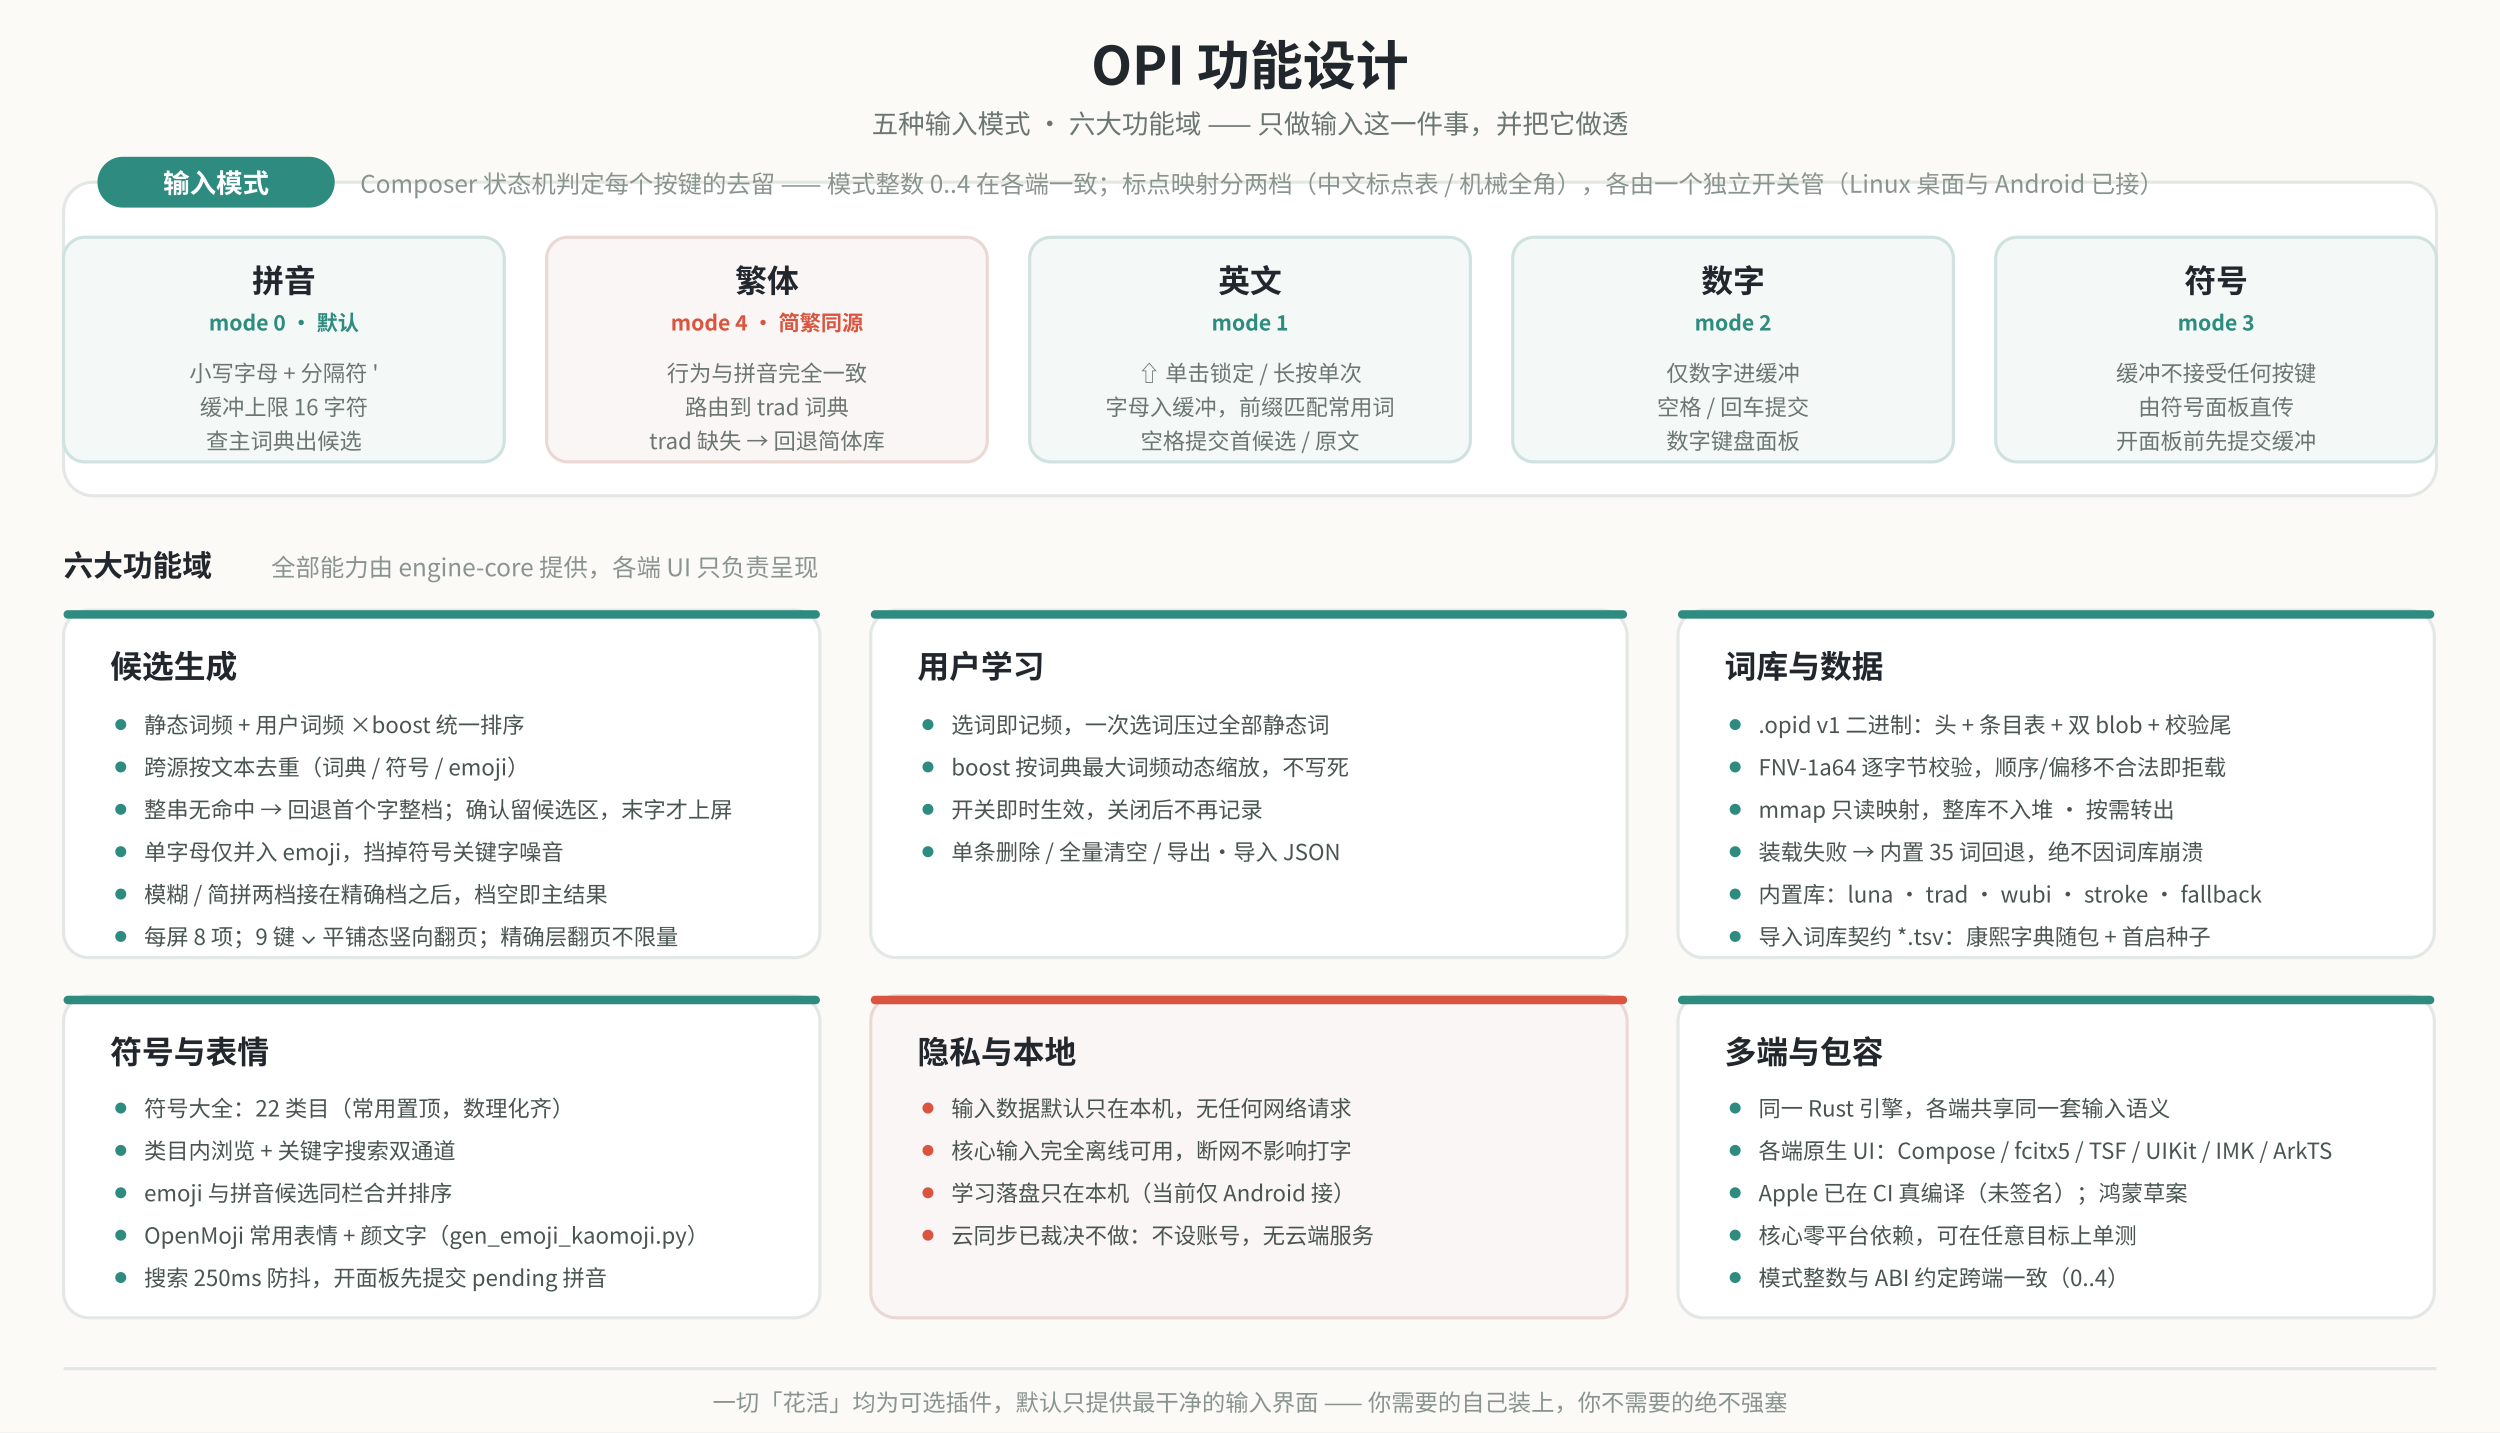
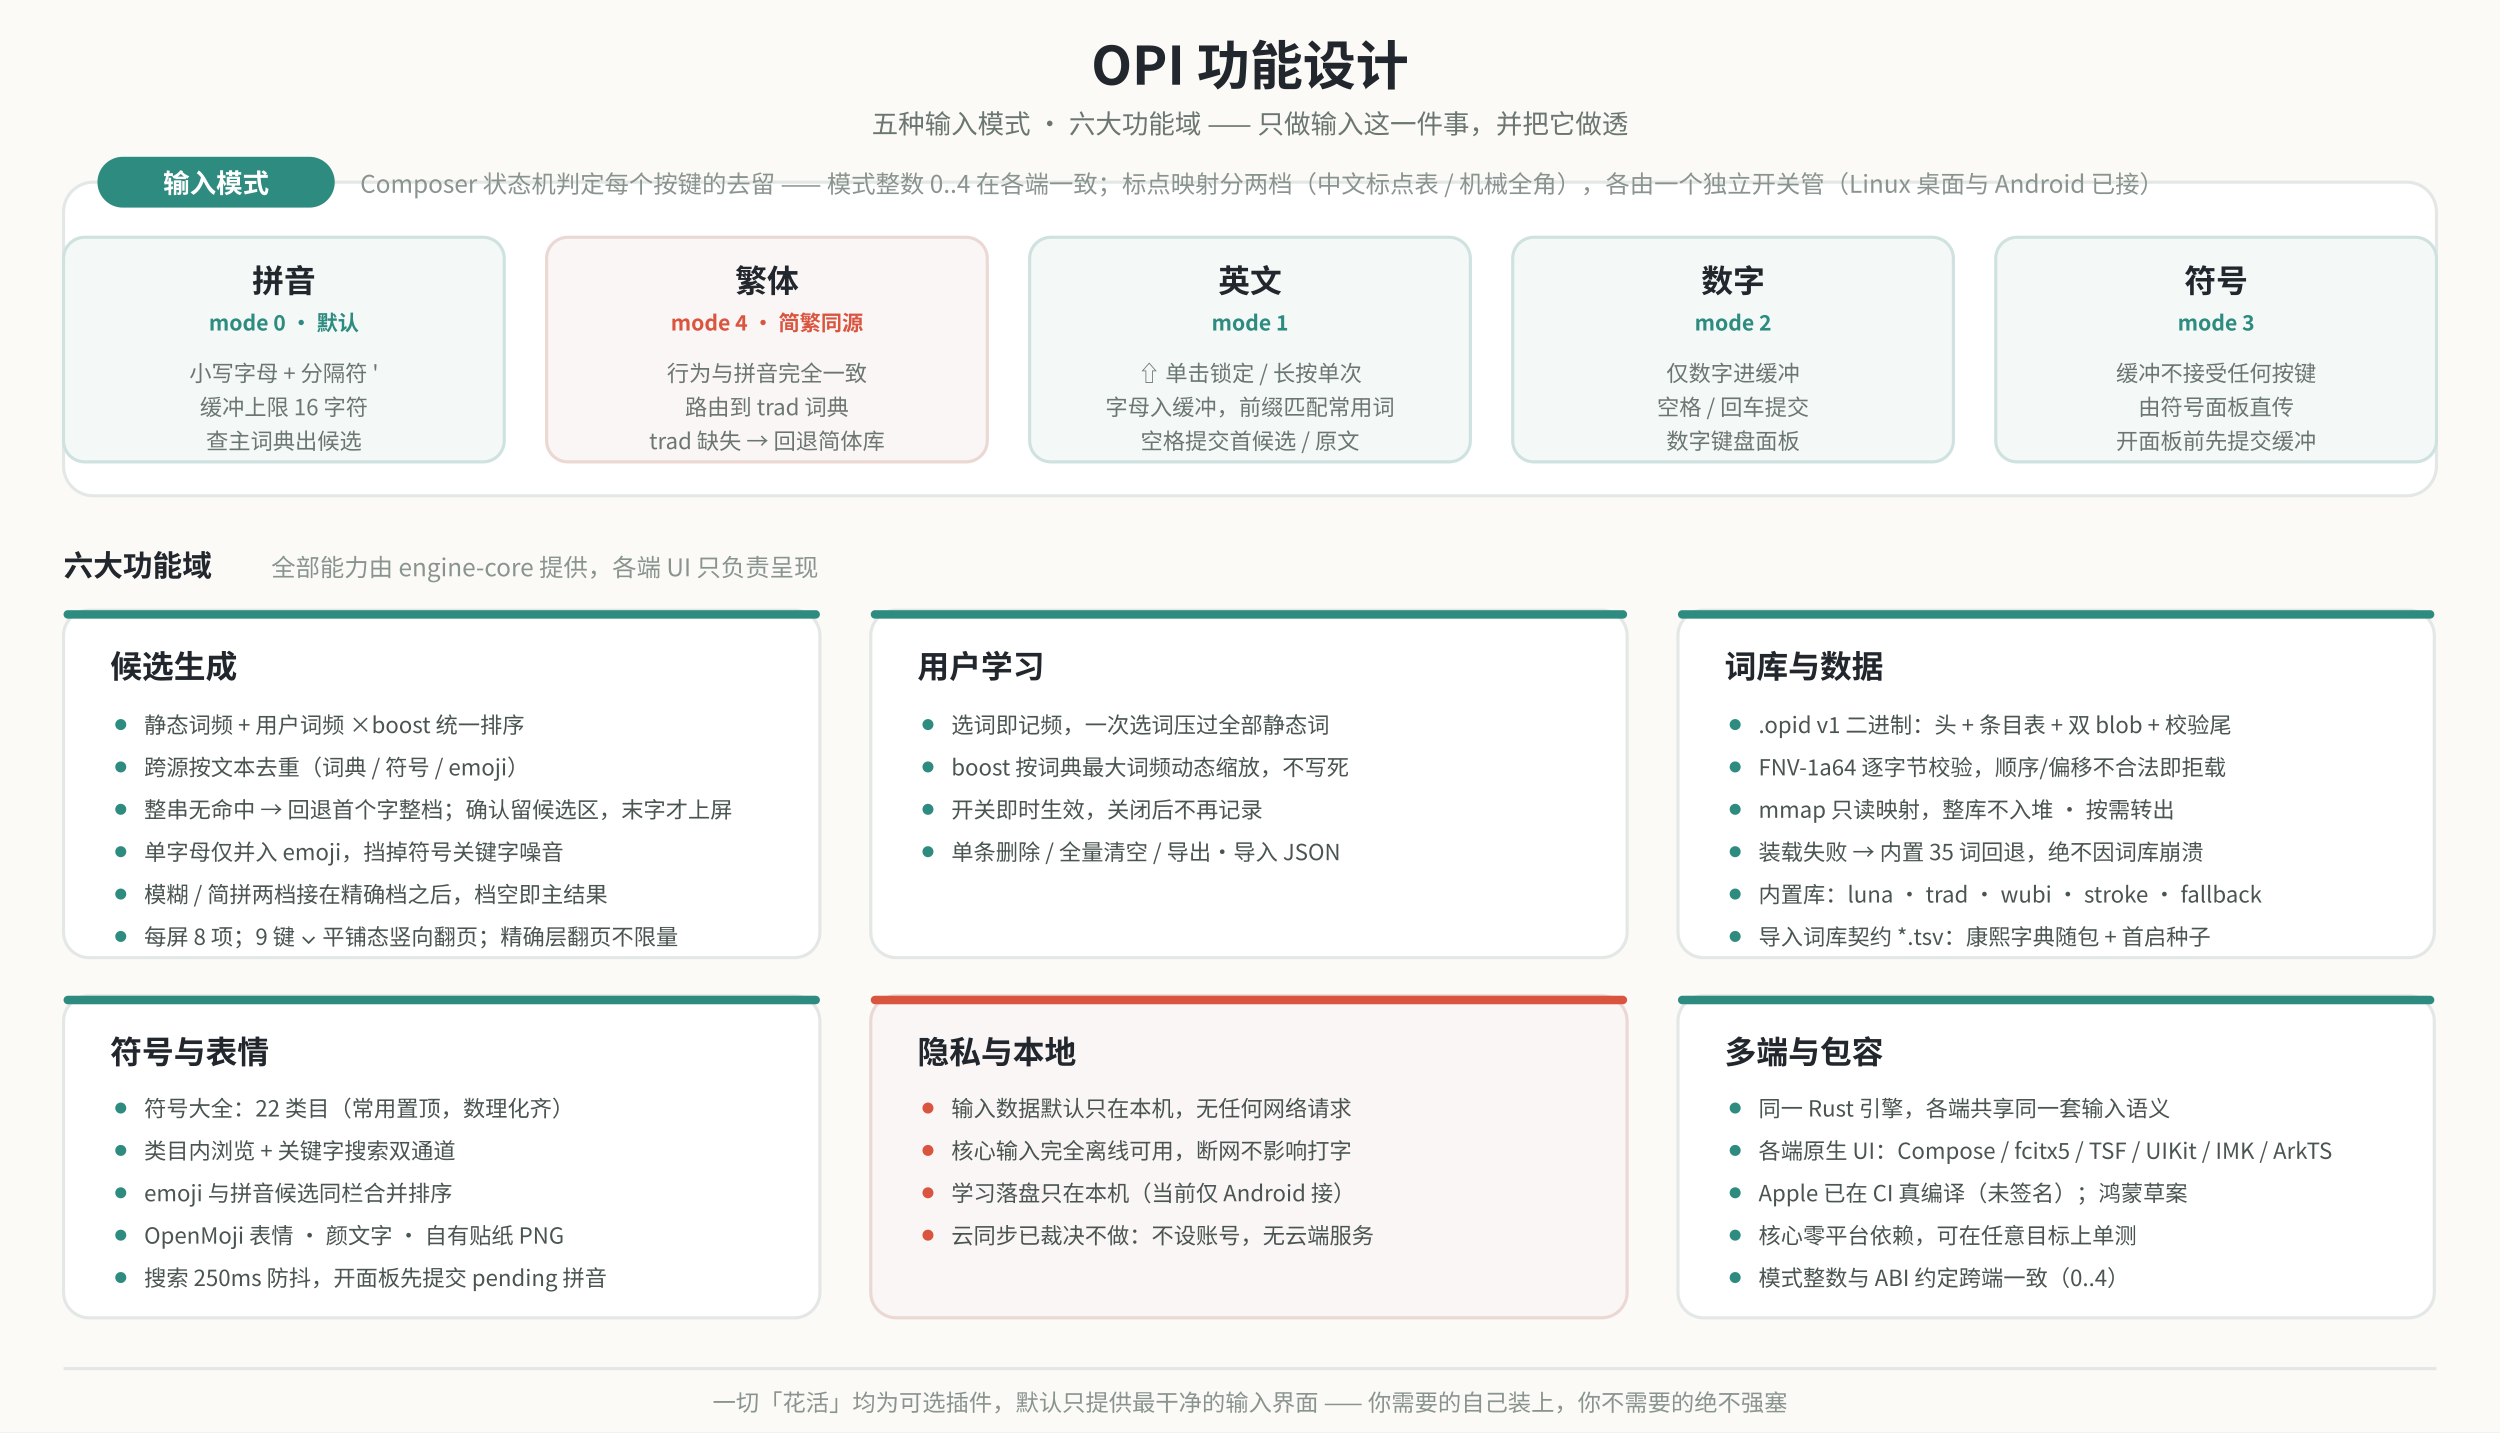
<svg xmlns="http://www.w3.org/2000/svg" viewBox="0 0 1180 676" width="1180" height="676" role="img" aria-labelledby="featTitle featDesc">
  <rect width="1180" height="676" fill="#FBFAF6" />
  <g font-family="'Noto Sans CJK SC','Source Han Sans SC','PingFang SC','Microsoft YaHei',-apple-system,'Segoe UI',sans-serif">
    <text x="590" y="40" text-anchor="middle" font-size="25" font-weight="700" fill="#22272E">OPI 功能设计</text>
    <text x="590" y="63" text-anchor="middle" font-size="12.5" fill="#6B7671">五种输入模式 · 六大功能域 —— 只做输入这一件事，并把它做透</text>
    <rect x="30" y="86" width="1120" height="148" rx="14" fill="#FFFFFF" stroke="#E3E8E6" stroke-width="1.5" />
    <rect x="46" y="74" width="112" height="24" rx="12" fill="#2E8B80" />
    <text x="102" y="91" text-anchor="middle" font-size="12.5" font-weight="700" fill="#FFFFFF">输入模式</text>
    <text x="170" y="91" font-size="11.5" fill="#8A948F">Composer 状态机判定每个按键的去留 —— 模式整数 0..4 在各端一致；标点映射分两档（中文标点表 / 机械全角），各由一个独立开关管（Linux 桌面与 Android 已接）</text>
    <g>
      <rect x="30" y="112" width="208" height="106" rx="10" fill="#F4F9F8" stroke="#CFE2DF" stroke-width="1.5" />
      <text x="134" y="138" text-anchor="middle" font-size="15" font-weight="700" fill="#22272E">拼音</text>
      <text x="134" y="156" text-anchor="middle" font-size="10" fill="#2E8B80" font-weight="700">mode 0 · 默认</text>
      <text x="134" y="180" text-anchor="middle" font-size="10.5" fill="#6B7671">小写字母 + 分隔符 '</text>
      <text x="134" y="196" text-anchor="middle" font-size="10.5" fill="#6B7671">缓冲上限 16 字符</text>
      <text x="134" y="212" text-anchor="middle" font-size="10.5" fill="#6B7671">查主词典出候选</text>
    </g>
    <g>
      <rect x="258" y="112" width="208" height="106" rx="10" fill="#FAF6F5" stroke="#EBD8D4" stroke-width="1.5" />
      <text x="362" y="138" text-anchor="middle" font-size="15" font-weight="700" fill="#22272E">繁体</text>
      <text x="362" y="156" text-anchor="middle" font-size="10" font-weight="700" fill="#D9553F">mode 4 · 简繁同源</text>
      <text x="362" y="180" text-anchor="middle" font-size="10.5" fill="#6B7671">行为与拼音完全一致</text>
      <text x="362" y="196" text-anchor="middle" font-size="10.5" fill="#6B7671">路由到 trad 词典</text>
      <text x="362" y="212" text-anchor="middle" font-size="10.5" fill="#6B7671">trad 缺失 → 回退简体库</text>
    </g>
    <g>
      <rect x="486" y="112" width="208" height="106" rx="10" fill="#F4F9F8" stroke="#CFE2DF" stroke-width="1.5" />
      <text x="590" y="138" text-anchor="middle" font-size="15" font-weight="700" fill="#22272E">英文</text>
      <text x="590" y="156" text-anchor="middle" font-size="10" font-weight="700" fill="#2E8B80">mode 1</text>
      <text x="590" y="180" text-anchor="middle" font-size="10.5" fill="#6B7671">⇧ 单击锁定 / 长按单次</text>
      <text x="590" y="196" text-anchor="middle" font-size="10.5" fill="#6B7671">字母入缓冲，前缀匹配常用词</text>
      <text x="590" y="212" text-anchor="middle" font-size="10.5" fill="#6B7671">空格提交首候选 / 原文</text>
    </g>
    <g>
      <rect x="714" y="112" width="208" height="106" rx="10" fill="#F4F9F8" stroke="#CFE2DF" stroke-width="1.5" />
      <text x="818" y="138" text-anchor="middle" font-size="15" font-weight="700" fill="#22272E">数字</text>
      <text x="818" y="156" text-anchor="middle" font-size="10" font-weight="700" fill="#2E8B80">mode 2</text>
      <text x="818" y="180" text-anchor="middle" font-size="10.5" fill="#6B7671">仅数字进缓冲</text>
      <text x="818" y="196" text-anchor="middle" font-size="10.5" fill="#6B7671">空格 / 回车提交</text>
      <text x="818" y="212" text-anchor="middle" font-size="10.5" fill="#6B7671">数字键盘面板</text>
    </g>
    <g>
      <rect x="942" y="112" width="208" height="106" rx="10" fill="#F4F9F8" stroke="#CFE2DF" stroke-width="1.5" />
      <text x="1046" y="138" text-anchor="middle" font-size="15" font-weight="700" fill="#22272E">符号</text>
      <text x="1046" y="156" text-anchor="middle" font-size="10" font-weight="700" fill="#2E8B80">mode 3</text>
      <text x="1046" y="180" text-anchor="middle" font-size="10.5" fill="#6B7671">缓冲不接受任何按键</text>
      <text x="1046" y="196" text-anchor="middle" font-size="10.5" fill="#6B7671">由符号面板直传</text>
      <text x="1046" y="212" text-anchor="middle" font-size="10.5" fill="#6B7671">开面板前先提交缓冲</text>
    </g>
    <text x="30" y="272" font-size="14" font-weight="700" fill="#22272E">六大功能域</text>
    <text x="128" y="272" font-size="11.5" fill="#8A948F">全部能力由 engine-core 提供，各端 UI 只负责呈现</text>
    <rect x="30" y="288" width="357" height="164" rx="12" fill="#FFFFFF" stroke="#E3E8E6" stroke-width="1.5" />
    <rect x="30" y="288" width="357" height="4" rx="2" fill="#2E8B80" />
    <text x="52" y="320" font-size="15" font-weight="700" fill="#22272E">候选生成</text>
    <g fill="#2E8B80">
      <circle cx="57" cy="342" r="2.6" />
      <circle cx="57" cy="362" r="2.6" />
      <circle cx="57" cy="382" r="2.6" />
      <circle cx="57" cy="402" r="2.6" />
      <circle cx="57" cy="422" r="2.6" />
      <circle cx="57" cy="442" r="2.6" />
    </g>
    <g font-size="10.5" fill="#4A5551">
      <text x="68" y="346">静态词频 + 用户词频 ×boost 统一排序</text>
      <text x="68" y="366">跨源按文本去重（词典 / 符号 / emoji）</text>
      <text x="68" y="386">整串无命中 → 回退首个字整档；确认留候选区，末字才上屏</text>
      <text x="68" y="406">单字母仅并入 emoji，挡掉符号关键字噪音</text>
      <text x="68" y="426">模糊 / 简拼两档接在精确档之后，档空即主结果</text>
      <text x="68" y="446">每屏 8 项；9 键 ⌄ 平铺态竖向翻页；精确层翻页不限量</text>
    </g>
    <rect x="411" y="288" width="357" height="164" rx="12" fill="#FFFFFF" stroke="#E3E8E6" stroke-width="1.5" />
    <rect x="411" y="288" width="357" height="4" rx="2" fill="#2E8B80" />
    <text x="433" y="320" font-size="15" font-weight="700" fill="#22272E">用户学习</text>
    <g fill="#2E8B80">
      <circle cx="438" cy="342" r="2.6" />
      <circle cx="438" cy="362" r="2.6" />
      <circle cx="438" cy="382" r="2.6" />
      <circle cx="438" cy="402" r="2.6" />
    </g>
    <g font-size="10.5" fill="#4A5551">
      <text x="449" y="346">选词即记频，一次选词压过全部静态词</text>
      <text x="449" y="366">boost 按词典最大词频动态缩放，不写死</text>
      <text x="449" y="386">开关即时生效，关闭后不再记录</text>
      <text x="449" y="406">单条删除 / 全量清空 / 导出·导入 JSON</text>
    </g>
    <rect x="792" y="288" width="357" height="164" rx="12" fill="#FFFFFF" stroke="#E3E8E6" stroke-width="1.5" />
    <rect x="792" y="288" width="357" height="4" rx="2" fill="#2E8B80" />
    <text x="814" y="320" font-size="15" font-weight="700" fill="#22272E">词库与数据</text>
    <g fill="#2E8B80">
      <circle cx="819" cy="342" r="2.6" />
      <circle cx="819" cy="362" r="2.6" />
      <circle cx="819" cy="382" r="2.6" />
      <circle cx="819" cy="402" r="2.6" />
      <circle cx="819" cy="422" r="2.6" />
      <circle cx="819" cy="442" r="2.6" />
    </g>
    <g font-size="10.5" fill="#4A5551">
      <text x="830" y="346">.opid v1 二进制：头 + 条目表 + 双 blob + 校验尾</text>
      <text x="830" y="366">FNV-1a64 逐字节校验，顺序/偏移不合法即拒载</text>
      <text x="830" y="386">mmap 只读映射，整库不入堆 · 按需转出</text>
      <text x="830" y="406">装载失败 → 内置 35 词回退，绝不因词库崩溃</text>
      <text x="830" y="426">内置库：luna · trad · wubi · stroke · fallback</text>
      <text x="830" y="446">导入词库契约 *.tsv：康熙字典随包 + 首启种子</text>
    </g>
    <rect x="30" y="470" width="357" height="152" rx="12" fill="#FFFFFF" stroke="#E3E8E6" stroke-width="1.5" />
    <rect x="30" y="470" width="357" height="4" rx="2" fill="#2E8B80" />
    <text x="52" y="502" font-size="15" font-weight="700" fill="#22272E">符号与表情</text>
    <g fill="#2E8B80">
      <circle cx="57" cy="523" r="2.6" />
      <circle cx="57" cy="543" r="2.6" />
      <circle cx="57" cy="563" r="2.6" />
      <circle cx="57" cy="583" r="2.6" />
      <circle cx="57" cy="603" r="2.6" />
    </g>
    <g font-size="10.5" fill="#4A5551">
      <text x="68" y="527">符号大全：22 类目（常用置顶，数理化齐）</text>
      <text x="68" y="547">类目内浏览 + 关键字搜索双通道</text>
      <text x="68" y="567">emoji 与拼音候选同栏合并排序</text>
-       <text x="68" y="587">OpenMoji 常用表情 + 颜文字（gen_emoji_kaomoji.py）</text>
+       <text x="68" y="587">OpenMoji 表情 · 颜文字 · 自有贴纸 PNG</text>
      <text x="68" y="607">搜索 250ms 防抖，开面板先提交 pending 拼音</text>
    </g>
    <rect x="411" y="470" width="357" height="152" rx="12" fill="#FAF6F5" stroke="#EBD8D4" stroke-width="1.5" />
    <rect x="411" y="470" width="357" height="4" rx="2" fill="#D9553F" />
    <text x="433" y="502" font-size="15" font-weight="700" fill="#22272E">隐私与本地</text>
    <g fill="#D9553F">
      <circle cx="438" cy="523" r="2.6" />
      <circle cx="438" cy="543" r="2.6" />
      <circle cx="438" cy="563" r="2.6" />
      <circle cx="438" cy="583" r="2.6" />
    </g>
    <g font-size="10.5" fill="#4A5551">
      <text x="449" y="527">输入数据默认只在本机，无任何网络请求</text>
      <text x="449" y="547">核心输入完全离线可用，断网不影响打字</text>
      <text x="449" y="567">学习落盘只在本机（当前仅 Android 接）</text>
      <text x="449" y="587">云同步已裁决不做：不设账号，无云端服务</text>
    </g>
    <rect x="792" y="470" width="357" height="152" rx="12" fill="#FFFFFF" stroke="#E3E8E6" stroke-width="1.5" />
    <rect x="792" y="470" width="357" height="4" rx="2" fill="#2E8B80" />
    <text x="814" y="502" font-size="15" font-weight="700" fill="#22272E">多端与包容</text>
    <g fill="#2E8B80">
      <circle cx="819" cy="523" r="2.6" />
      <circle cx="819" cy="543" r="2.6" />
      <circle cx="819" cy="563" r="2.6" />
      <circle cx="819" cy="583" r="2.6" />
      <circle cx="819" cy="603" r="2.6" />
    </g>
    <g font-size="10.5" fill="#4A5551">
      <text x="830" y="527">同一 Rust 引擎，各端共享同一套输入语义</text>
      <text x="830" y="547">各端原生 UI：Compose / fcitx5 / TSF / UIKit / IMK / ArkTS</text>
      <text x="830" y="567">Apple 已在 CI 真编译（未签名）；鸿蒙草案</text>
      <text x="830" y="587">核心零平台依赖，可在任意目标上单测</text>
      <text x="830" y="607">模式整数与 ABI 约定跨端一致（0..4）</text>
    </g>
    <line x1="30" y1="646" x2="1150" y2="646" stroke="#E3E8E6" stroke-width="1.5" />
    <text x="590" y="666" text-anchor="middle" font-size="11" fill="#8A948F">一切「花活」均为可选插件，默认只提供最干净的输入界面 —— 你需要的自己装上，你不需要的绝不强塞</text>
  </g>
</svg>
